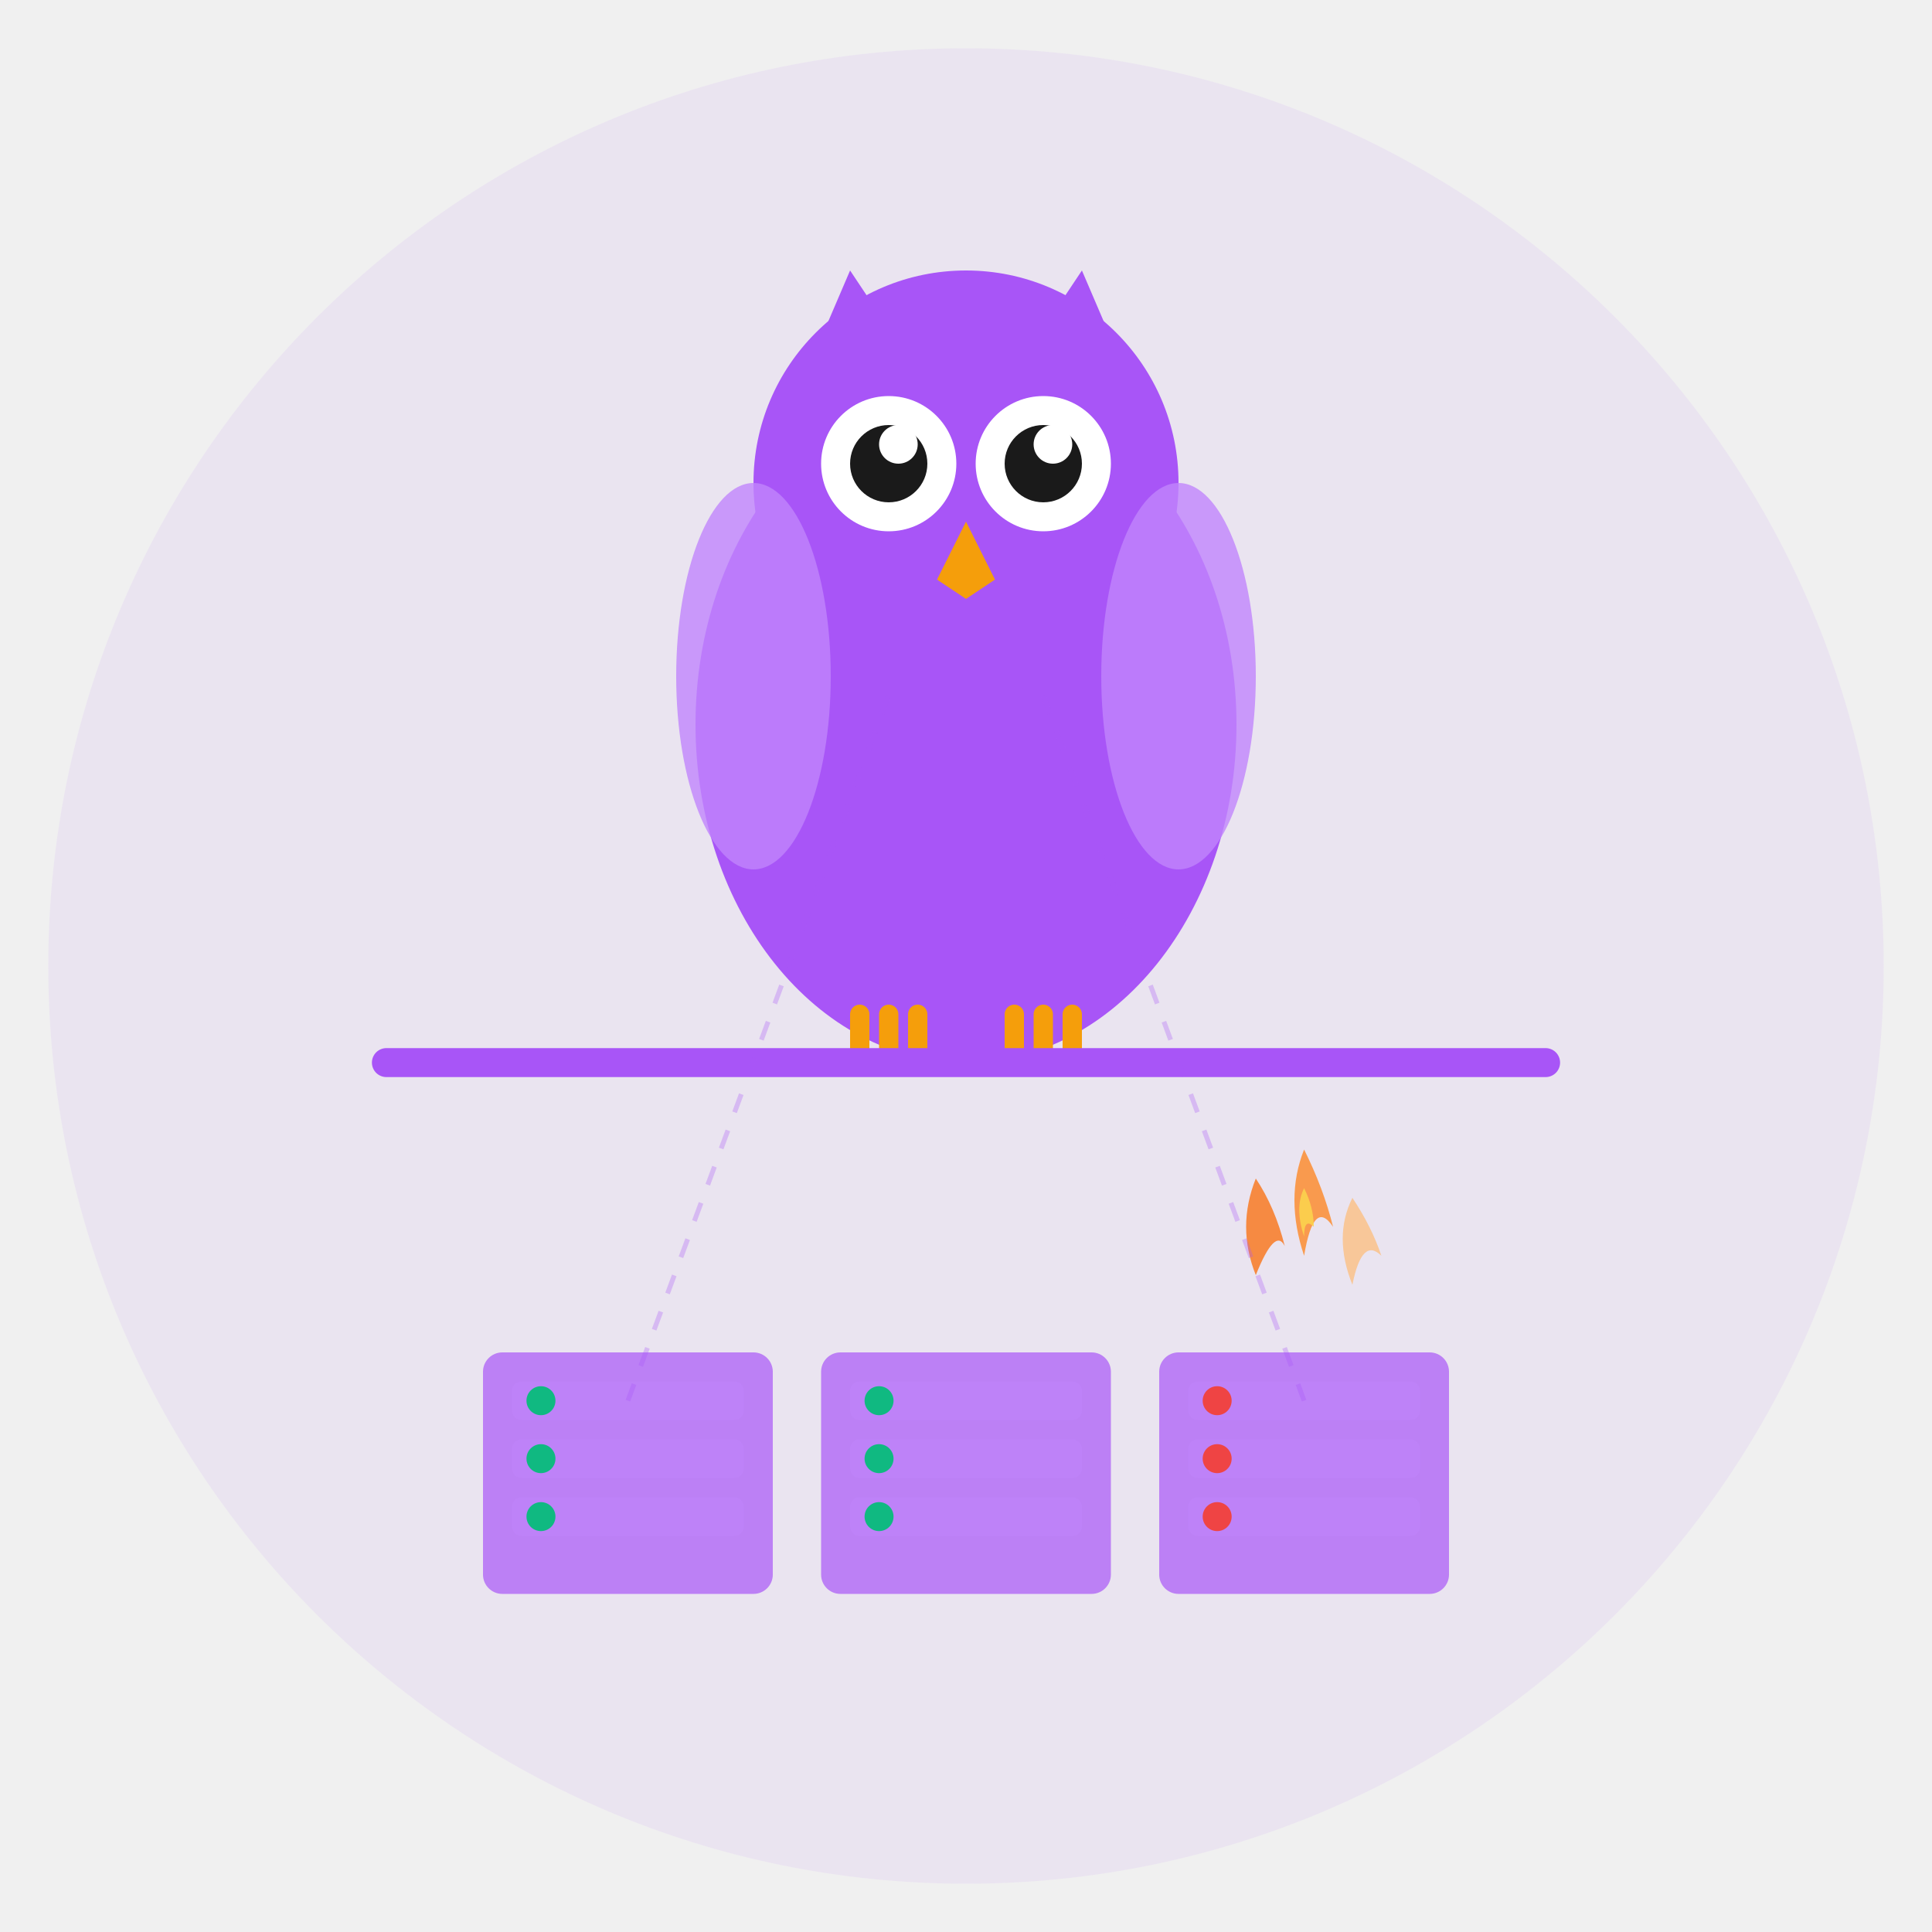
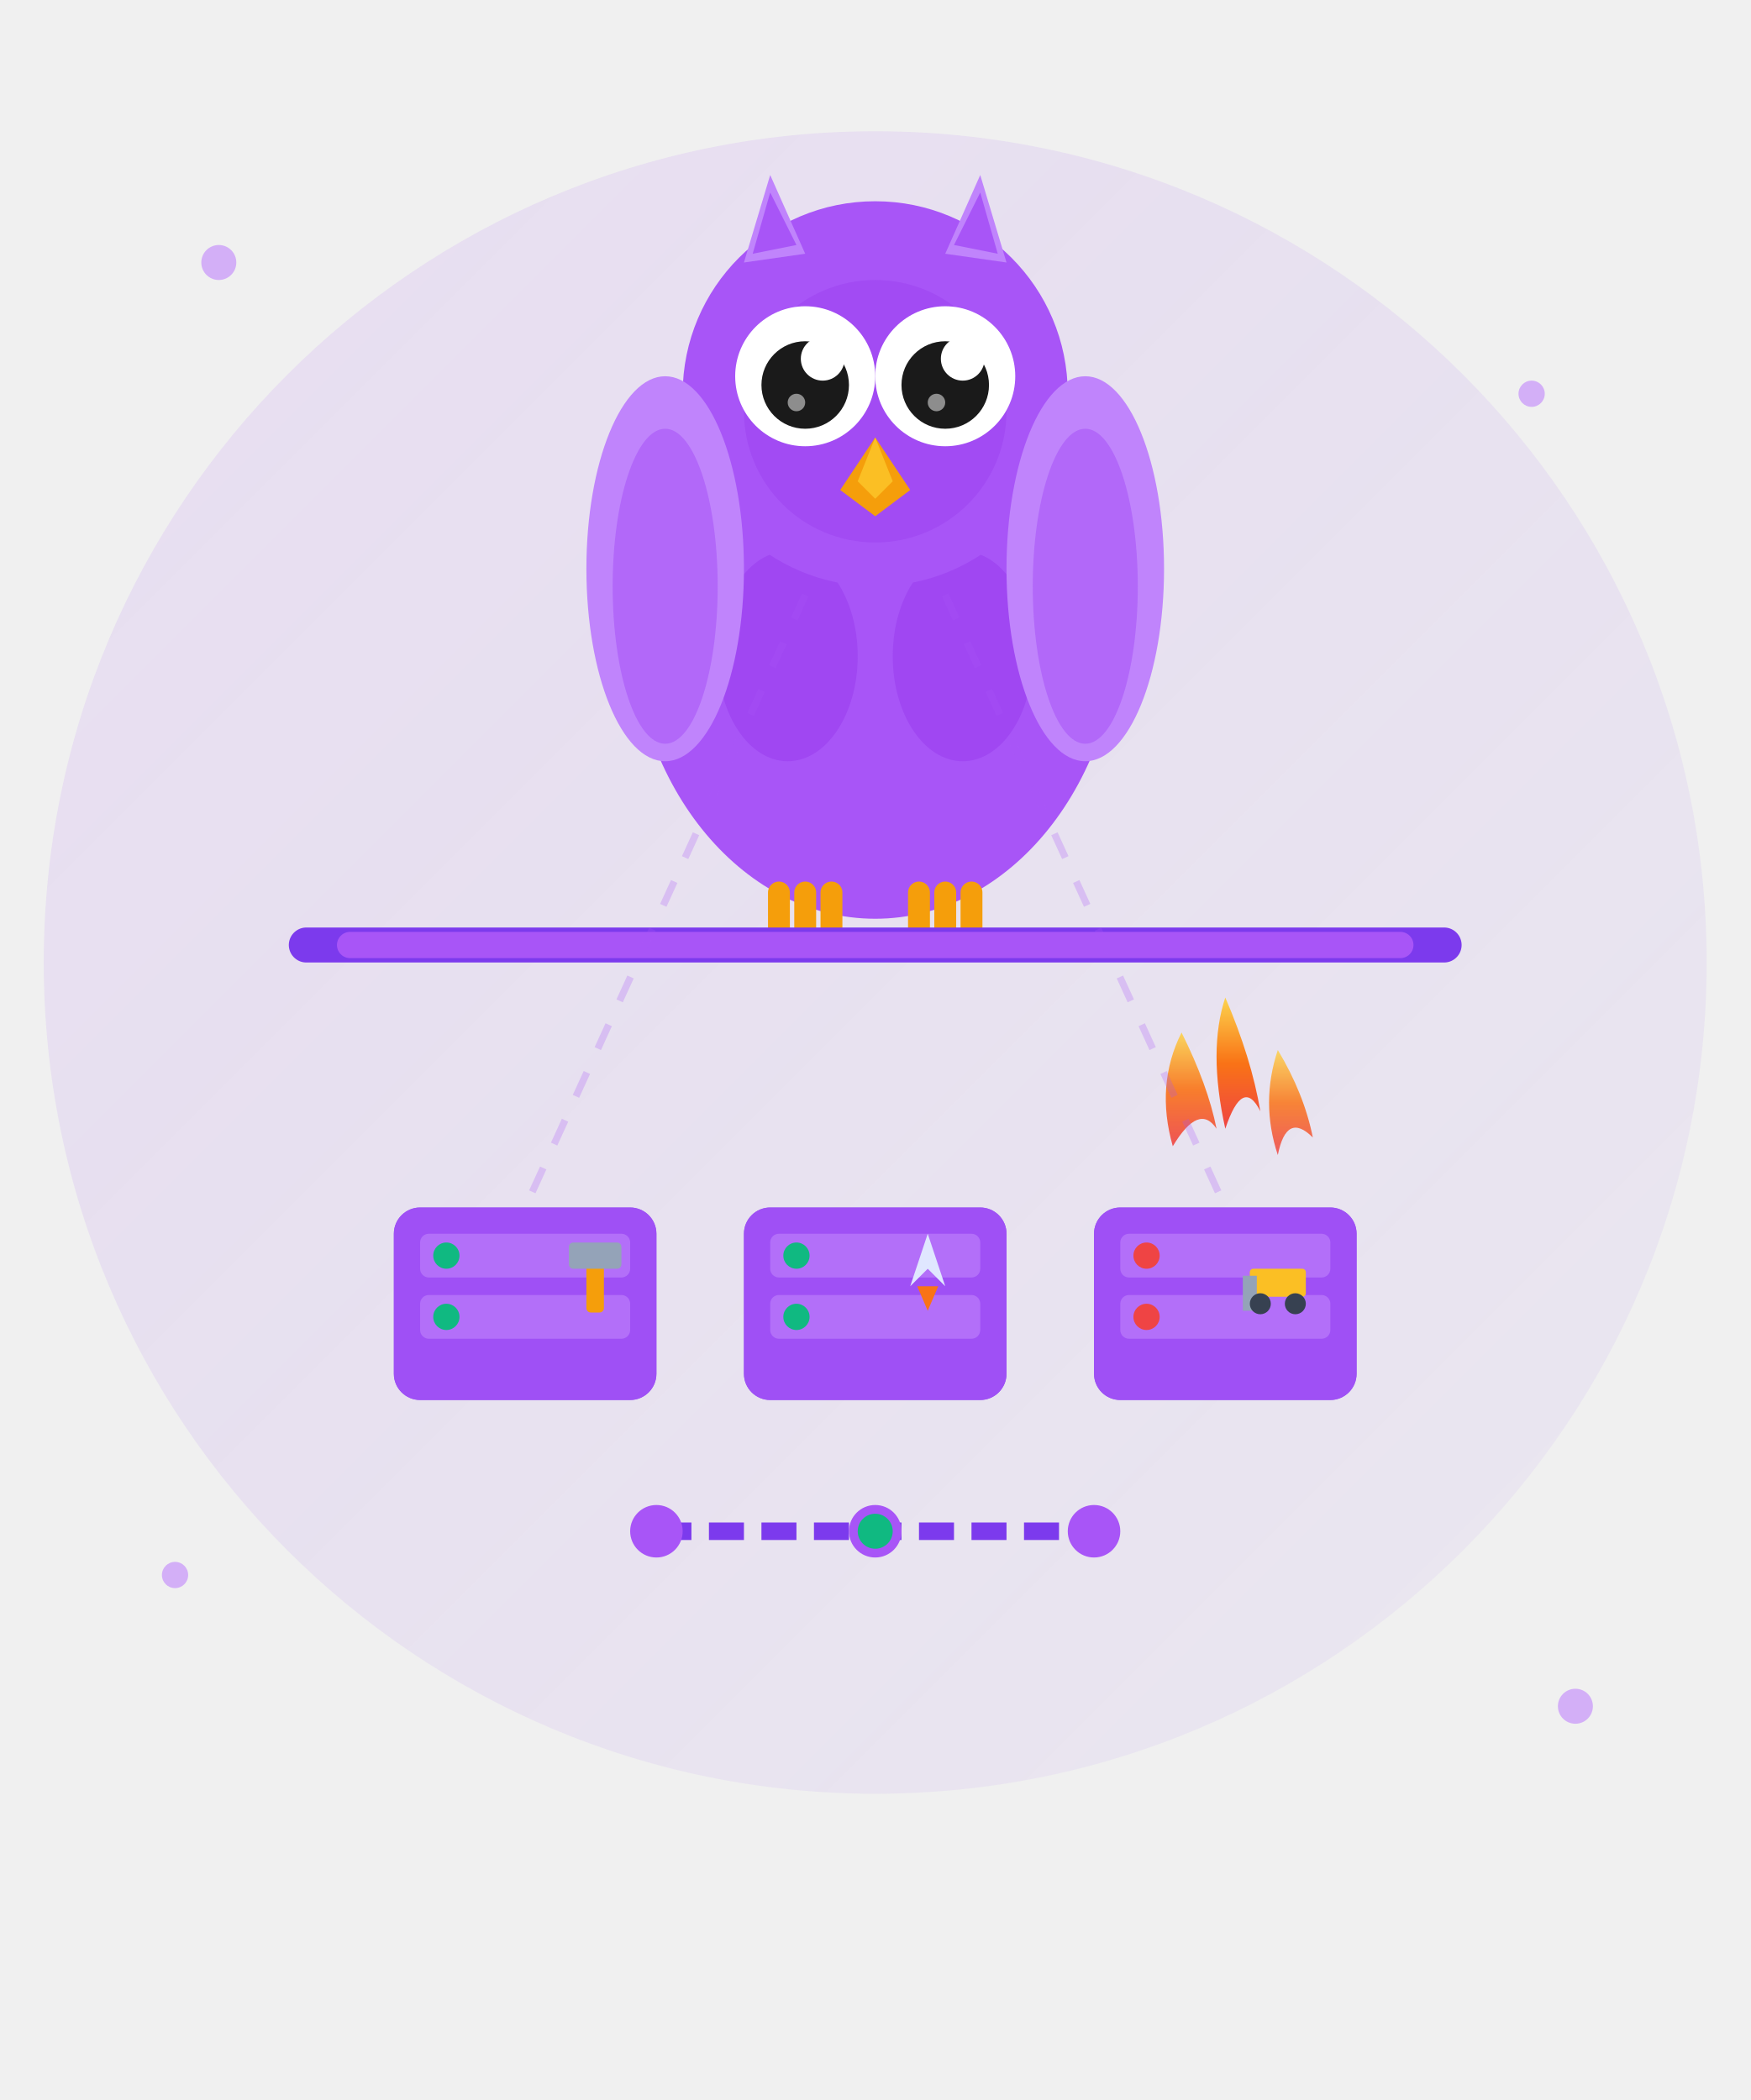
- <svg xmlns="http://www.w3.org/2000/svg" width="200" height="200" viewBox="0 0 200 200" fill="none">
-   <circle cx="100" cy="100" r="95" fill="#A855F7" opacity="0.08" />
-   <g transform="translate(100, 60)">
+ <svg xmlns="http://www.w3.org/2000/svg" width="200" height="240" viewBox="0 0 200 240" fill="none">
+   <defs>
+     <linearGradient id="bgGrad" x1="0%" y1="0%" x2="100%" y2="100%">
+       <stop offset="0%" style="stop-color:#A855F7;stop-opacity:0.12" />
+       <stop offset="100%" style="stop-color:#7C3AED;stop-opacity:0.05" />
+     </linearGradient>
+     <linearGradient id="flameGrad" x1="0%" y1="100%" x2="0%" y2="0%">
+       <stop offset="0%" style="stop-color:#EF4444" />
+       <stop offset="50%" style="stop-color:#F97316" />
+       <stop offset="100%" style="stop-color:#FCD34D" />
+     </linearGradient>
+   </defs>
+   <circle cx="100" cy="110" r="95" fill="url(#bgGrad)" />
+   <g transform="translate(100, 55)">
    <ellipse cx="0" cy="15" rx="28" ry="35" fill="#A855F7" />
+     <ellipse cx="-10" cy="20" rx="8" ry="12" fill="#9333EA" opacity="0.4" />
+     <ellipse cx="10" cy="20" rx="8" ry="12" fill="#9333EA" opacity="0.4" />
    <circle cx="0" cy="-10" r="22" fill="#A855F7" />
-     <path d="M -15,-25 L -12,-32 L -8,-26 Z" fill="#A855F7" />
-     <path d="M 15,-25 L 12,-32 L 8,-26 Z" fill="#A855F7" />
-     <circle cx="-8" cy="-12" r="7" fill="#FFFFFF" />
-     <circle cx="8" cy="-12" r="7" fill="#FFFFFF" />
-     <circle cx="-8" cy="-12" r="4" fill="#1a1a1a" />
-     <circle cx="8" cy="-12" r="4" fill="#1a1a1a" />
-     <circle cx="-7" cy="-14" r="2" fill="#FFFFFF" />
-     <circle cx="9" cy="-14" r="2" fill="#FFFFFF" />
-     <path d="M 0,-6 L 3,0 L 0,2 L -3,0 Z" fill="#F59E0B" />
-     <ellipse cx="-22" cy="10" rx="8" ry="20" fill="#C084FC" opacity="0.8" />
-     <ellipse cx="22" cy="10" rx="8" ry="20" fill="#C084FC" opacity="0.8" />
-     <path d="M -8,45 L -8,50 M -5,45 L -5,50 M -11,45 L -11,50" stroke="#F59E0B" stroke-width="2" stroke-linecap="round" />
-     <path d="M 8,45 L 8,50 M 5,45 L 5,50 M 11,45 L 11,50" stroke="#F59E0B" stroke-width="2" stroke-linecap="round" />
+     <circle cx="0" cy="-8" r="15" fill="#9333EA" opacity="0.3" />
+     <path d="M -15,-25 L -12,-35 L -8,-26 Z" fill="#C084FC" />
+     <path d="M 15,-25 L 12,-35 L 8,-26 Z" fill="#C084FC" />
+     <path d="M -14,-26 L -12,-33 L -9,-27 Z" fill="#A855F7" />
+     <path d="M 14,-26 L 12,-33 L 9,-27 Z" fill="#A855F7" />
+     <circle cx="-8" cy="-12" r="8" fill="#FFFFFF" />
+     <circle cx="8" cy="-12" r="8" fill="#FFFFFF" />
+     <circle cx="-8" cy="-11" r="5" fill="#1a1a1a" />
+     <circle cx="8" cy="-11" r="5" fill="#1a1a1a" />
+     <circle cx="-6" cy="-14" r="2.5" fill="#FFFFFF" />
+     <circle cx="10" cy="-14" r="2.5" fill="#FFFFFF" />
+     <circle cx="-9" cy="-9" r="1" fill="#FFFFFF" opacity="0.5" />
+     <circle cx="7" cy="-9" r="1" fill="#FFFFFF" opacity="0.5" />
+     <path d="M 0,-5 L 4,1 L 0,4 L -4,1 Z" fill="#F59E0B" />
+     <path d="M 0,-5 L 2,0 L 0,2 L -2,0 Z" fill="#FBBF24" />
+     <ellipse cx="-24" cy="10" rx="9" ry="22" fill="#C084FC" />
+     <ellipse cx="24" cy="10" rx="9" ry="22" fill="#C084FC" />
+     <ellipse cx="-24" cy="12" rx="6" ry="18" fill="#A855F7" opacity="0.6" />
+     <ellipse cx="24" cy="12" rx="6" ry="18" fill="#A855F7" opacity="0.6" />
+     <path d="M -8,47 L -8,53 M -5,47 L -5,53 M -11,47 L -11,53" stroke="#F59E0B" stroke-width="2.5" stroke-linecap="round" />
+     <path d="M 8,47 L 8,53 M 5,47 L 5,53 M 11,47 L 11,53" stroke="#F59E0B" stroke-width="2.5" stroke-linecap="round" />
  </g>
-   <line x1="40" y1="110" x2="160" y2="110" stroke="#A855F7" stroke-width="3" stroke-linecap="round" />
-   <g transform="translate(100, 155)">
-     <g transform="translate(-35, 0)">
-       <rect x="-15" y="-15" width="30" height="25" rx="2" fill="#A855F7" opacity="0.7" />
-       <rect x="-12" y="-12" width="24" height="4" rx="1" fill="#C084FC" opacity="0.5" />
-       <rect x="-12" y="-6" width="24" height="4" rx="1" fill="#C084FC" opacity="0.5" />
-       <rect x="-12" y="0" width="24" height="4" rx="1" fill="#C084FC" opacity="0.5" />
-       <circle cx="-9" cy="-10" r="1.5" fill="#10B981" />
-       <circle cx="-9" cy="-4" r="1.5" fill="#10B981" />
-       <circle cx="-9" cy="2" r="1.5" fill="#10B981" />
+   <line x1="35" y1="108" x2="165" y2="108" stroke="#7C3AED" stroke-width="4" stroke-linecap="round" />
+   <line x1="40" y1="108" x2="160" y2="108" stroke="#A855F7" stroke-width="3" stroke-linecap="round" />
+   <g transform="translate(100, 150)">
+     <g transform="translate(-40, 0)">
+       <rect x="-15" y="-12" width="30" height="22" rx="3" fill="#7C3AED" />
+       <rect x="-15" y="-12" width="30" height="22" rx="3" fill="#A855F7" opacity="0.8" />
+       <rect x="-12" y="-9" width="24" height="5" rx="1" fill="#C084FC" opacity="0.6" />
+       <rect x="-12" y="-2" width="24" height="5" rx="1" fill="#C084FC" opacity="0.6" />
+       <circle cx="-9" cy="-6.5" r="1.5" fill="#10B981" />
+       <circle cx="-9" cy="0.5" r="1.5" fill="#10B981" />
+       <g transform="translate(8, -6) scale(0.5)">
+         <rect x="-2" y="0" width="4" height="12" fill="#F59E0B" rx="1" />
+         <rect x="-6" y="-4" width="12" height="6" fill="#94A3B8" rx="1" />
+       </g>
    </g>
    <g transform="translate(0, 0)">
-       <rect x="-15" y="-15" width="30" height="25" rx="2" fill="#A855F7" opacity="0.7" />
-       <rect x="-12" y="-12" width="24" height="4" rx="1" fill="#C084FC" opacity="0.5" />
-       <rect x="-12" y="-6" width="24" height="4" rx="1" fill="#C084FC" opacity="0.5" />
-       <rect x="-12" y="0" width="24" height="4" rx="1" fill="#C084FC" opacity="0.5" />
-       <circle cx="-9" cy="-10" r="1.5" fill="#10B981" />
-       <circle cx="-9" cy="-4" r="1.5" fill="#10B981" />
-       <circle cx="-9" cy="2" r="1.5" fill="#10B981" />
+       <rect x="-15" y="-12" width="30" height="22" rx="3" fill="#7C3AED" />
+       <rect x="-15" y="-12" width="30" height="22" rx="3" fill="#A855F7" opacity="0.8" />
+       <rect x="-12" y="-9" width="24" height="5" rx="1" fill="#C084FC" opacity="0.6" />
+       <rect x="-12" y="-2" width="24" height="5" rx="1" fill="#C084FC" opacity="0.6" />
+       <circle cx="-9" cy="-6.5" r="1.5" fill="#10B981" />
+       <circle cx="-9" cy="0.5" r="1.5" fill="#10B981" />
+       <g transform="translate(6, -5) scale(0.4)">
+         <path d="M 0,-10 L 5,5 L 0,0 L -5,5 Z" fill="#E0E7FF" />
+         <path d="M -3,5 L 0,12 L 3,5 Z" fill="#F97316" />
+       </g>
    </g>
-     <g transform="translate(35, 0)">
-       <rect x="-15" y="-15" width="30" height="25" rx="2" fill="#A855F7" opacity="0.7" />
-       <rect x="-12" y="-12" width="24" height="4" rx="1" fill="#C084FC" opacity="0.5" />
-       <rect x="-12" y="-6" width="24" height="4" rx="1" fill="#C084FC" opacity="0.5" />
-       <rect x="-12" y="0" width="24" height="4" rx="1" fill="#C084FC" opacity="0.5" />
-       <circle cx="-9" cy="-10" r="1.5" fill="#EF4444" />
-       <circle cx="-9" cy="-4" r="1.5" fill="#EF4444" />
-       <circle cx="-9" cy="2" r="1.5" fill="#EF4444" />
-       <g transform="translate(0, -18)">
-         <path d="M -5,-5 Q -7,-10 -5,-15 Q -3,-12 -2,-8 Q -3,-10 -5,-5 Z" fill="#F97316" opacity="0.8" />
-         <path d="M 0,-7 Q -2,-13 0,-18 Q 2,-14 3,-10 Q 1,-13 0,-7 Z" fill="#FB923C" opacity="0.9" />
-         <path d="M 5,-4 Q 3,-9 5,-13 Q 7,-10 8,-7 Q 6,-9 5,-4 Z" fill="#FDBA74" opacity="0.7" />
-         <path d="M 0,-9 Q -1,-12 0,-14 Q 1,-12 1,-10 Q 0,-11 0,-9 Z" fill="#FCD34D" opacity="0.9" />
+     <g transform="translate(40, 0)">
+       <rect x="-15" y="-12" width="30" height="22" rx="3" fill="#7C3AED" />
+       <rect x="-15" y="-12" width="30" height="22" rx="3" fill="#A855F7" opacity="0.8" />
+       <rect x="-12" y="-9" width="24" height="5" rx="1" fill="#C084FC" opacity="0.6" />
+       <rect x="-12" y="-2" width="24" height="5" rx="1" fill="#C084FC" opacity="0.6" />
+       <circle cx="-9" cy="-6.5" r="1.5" fill="#EF4444">
+         <animate attributeName="opacity" values="1;0.4;1" dur="0.5s" repeatCount="indefinite" />
+       </circle>
+       <circle cx="-9" cy="0.5" r="1.5" fill="#EF4444">
+         <animate attributeName="opacity" values="1;0.4;1" dur="0.5s" repeatCount="indefinite" begin="0.25s" />
+       </circle>
+       <g transform="translate(6, -5) scale(0.4)">
+         <rect x="-8" y="0" width="16" height="8" fill="#FBBF24" rx="1" />
+         <rect x="-10" y="2" width="4" height="10" fill="#94A3B8" />
+         <circle cx="-5" cy="10" r="3" fill="#374151" />
+         <circle cx="5" cy="10" r="3" fill="#374151" />
+       </g>
+       <g transform="translate(0, -16)">
+         <path d="M -6,-3 Q -8,-10 -5,-16 Q -2,-10 -1,-5 Q -3,-8 -6,-3 Z" fill="url(#flameGrad)" opacity="0.9">
+           <animate attributeName="d" values="M -6,-3 Q -8,-10 -5,-16 Q -2,-10 -1,-5 Q -3,-8 -6,-3 Z;M -6,-4 Q -9,-12 -5,-18 Q -1,-11 0,-6 Q -2,-9 -6,-4 Z;M -6,-3 Q -8,-10 -5,-16 Q -2,-10 -1,-5 Q -3,-8 -6,-3 Z" dur="0.4s" repeatCount="indefinite" />
+         </path>
+         <path d="M 0,-5 Q -2,-14 0,-20 Q 3,-13 4,-7 Q 2,-11 0,-5 Z" fill="url(#flameGrad)">
+           <animate attributeName="d" values="M 0,-5 Q -2,-14 0,-20 Q 3,-13 4,-7 Q 2,-11 0,-5 Z;M 0,-6 Q -3,-15 0,-22 Q 4,-14 5,-8 Q 2,-12 0,-6 Z;M 0,-5 Q -2,-14 0,-20 Q 3,-13 4,-7 Q 2,-11 0,-5 Z" dur="0.5s" repeatCount="indefinite" />
+         </path>
+         <path d="M 6,-2 Q 4,-8 6,-14 Q 9,-9 10,-4 Q 7,-7 6,-2 Z" fill="url(#flameGrad)" opacity="0.85">
+           <animate attributeName="d" values="M 6,-2 Q 4,-8 6,-14 Q 9,-9 10,-4 Q 7,-7 6,-2 Z;M 6,-3 Q 3,-10 6,-16 Q 10,-10 11,-5 Q 8,-8 6,-3 Z;M 6,-2 Q 4,-8 6,-14 Q 9,-9 10,-4 Q 7,-7 6,-2 Z" dur="0.35s" repeatCount="indefinite" />
+         </path>
      </g>
    </g>
  </g>
-   <path d="M 92,72 L 65,145" stroke="#A855F7" stroke-width="0.5" opacity="0.3" stroke-dasharray="2,2" />
-   <path d="M 108,72 L 135,145" stroke="#A855F7" stroke-width="0.5" opacity="0.3" stroke-dasharray="2,2" />
+   <g transform="translate(100, 175)">
+     <line x1="-25" y1="0" x2="25" y2="0" stroke="#7C3AED" stroke-width="2" stroke-dasharray="4,2" />
+     <circle cx="-25" cy="0" r="3" fill="#A855F7" />
+     <circle cx="0" cy="0" r="3" fill="#A855F7" />
+     <circle cx="25" cy="0" r="3" fill="#A855F7" />
+     <circle cx="0" cy="0" r="2" fill="#10B981">
+       <animate attributeName="cx" values="-25;25" dur="2s" repeatCount="indefinite" />
+       <animate attributeName="opacity" values="1;0.5;1" dur="2s" repeatCount="indefinite" />
+     </circle>
+   </g>
+   <path d="M 92,68 L 60,138" stroke="#A855F7" stroke-width="0.8" opacity="0.25" stroke-dasharray="3,3" />
+   <path d="M 108,68 L 140,138" stroke="#A855F7" stroke-width="0.8" opacity="0.25" stroke-dasharray="3,3" />
+   <g fill="#C084FC" opacity="0.6">
+     <circle cx="25" cy="30" r="2" />
+     <circle cx="175" cy="45" r="1.5" />
+     <circle cx="20" cy="180" r="1.5" />
+     <circle cx="180" cy="195" r="2" />
+   </g>
</svg>
